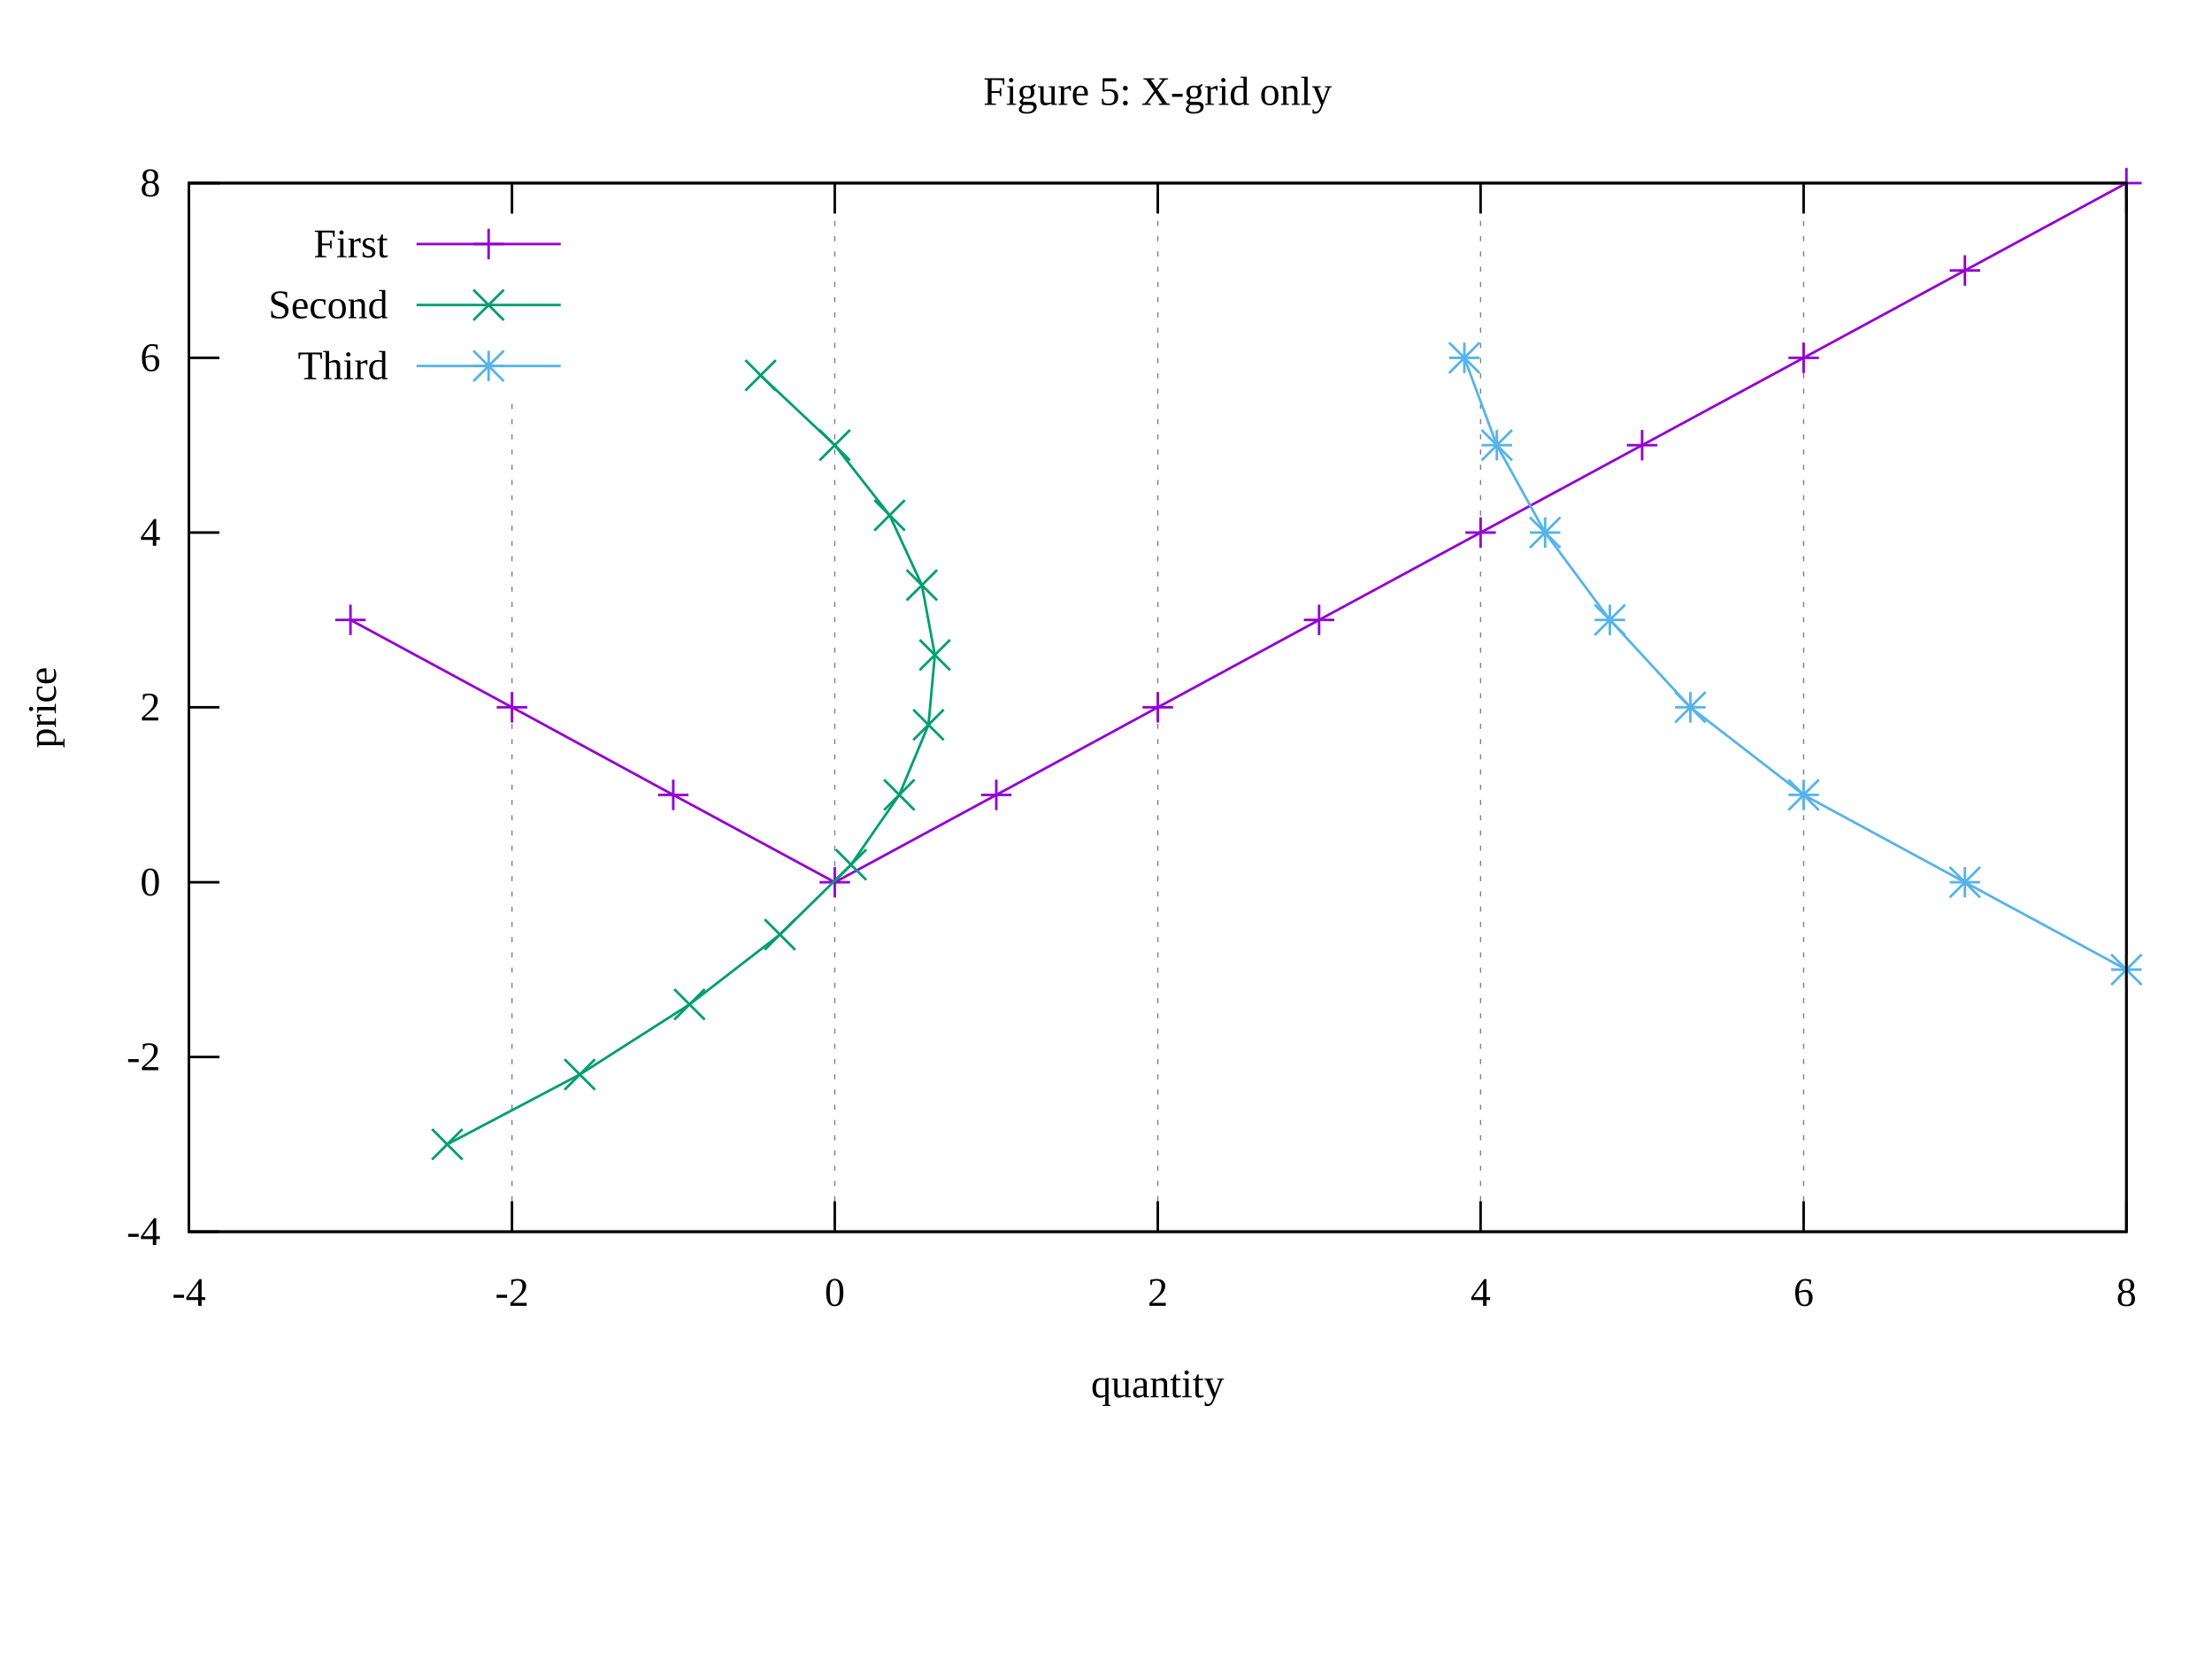
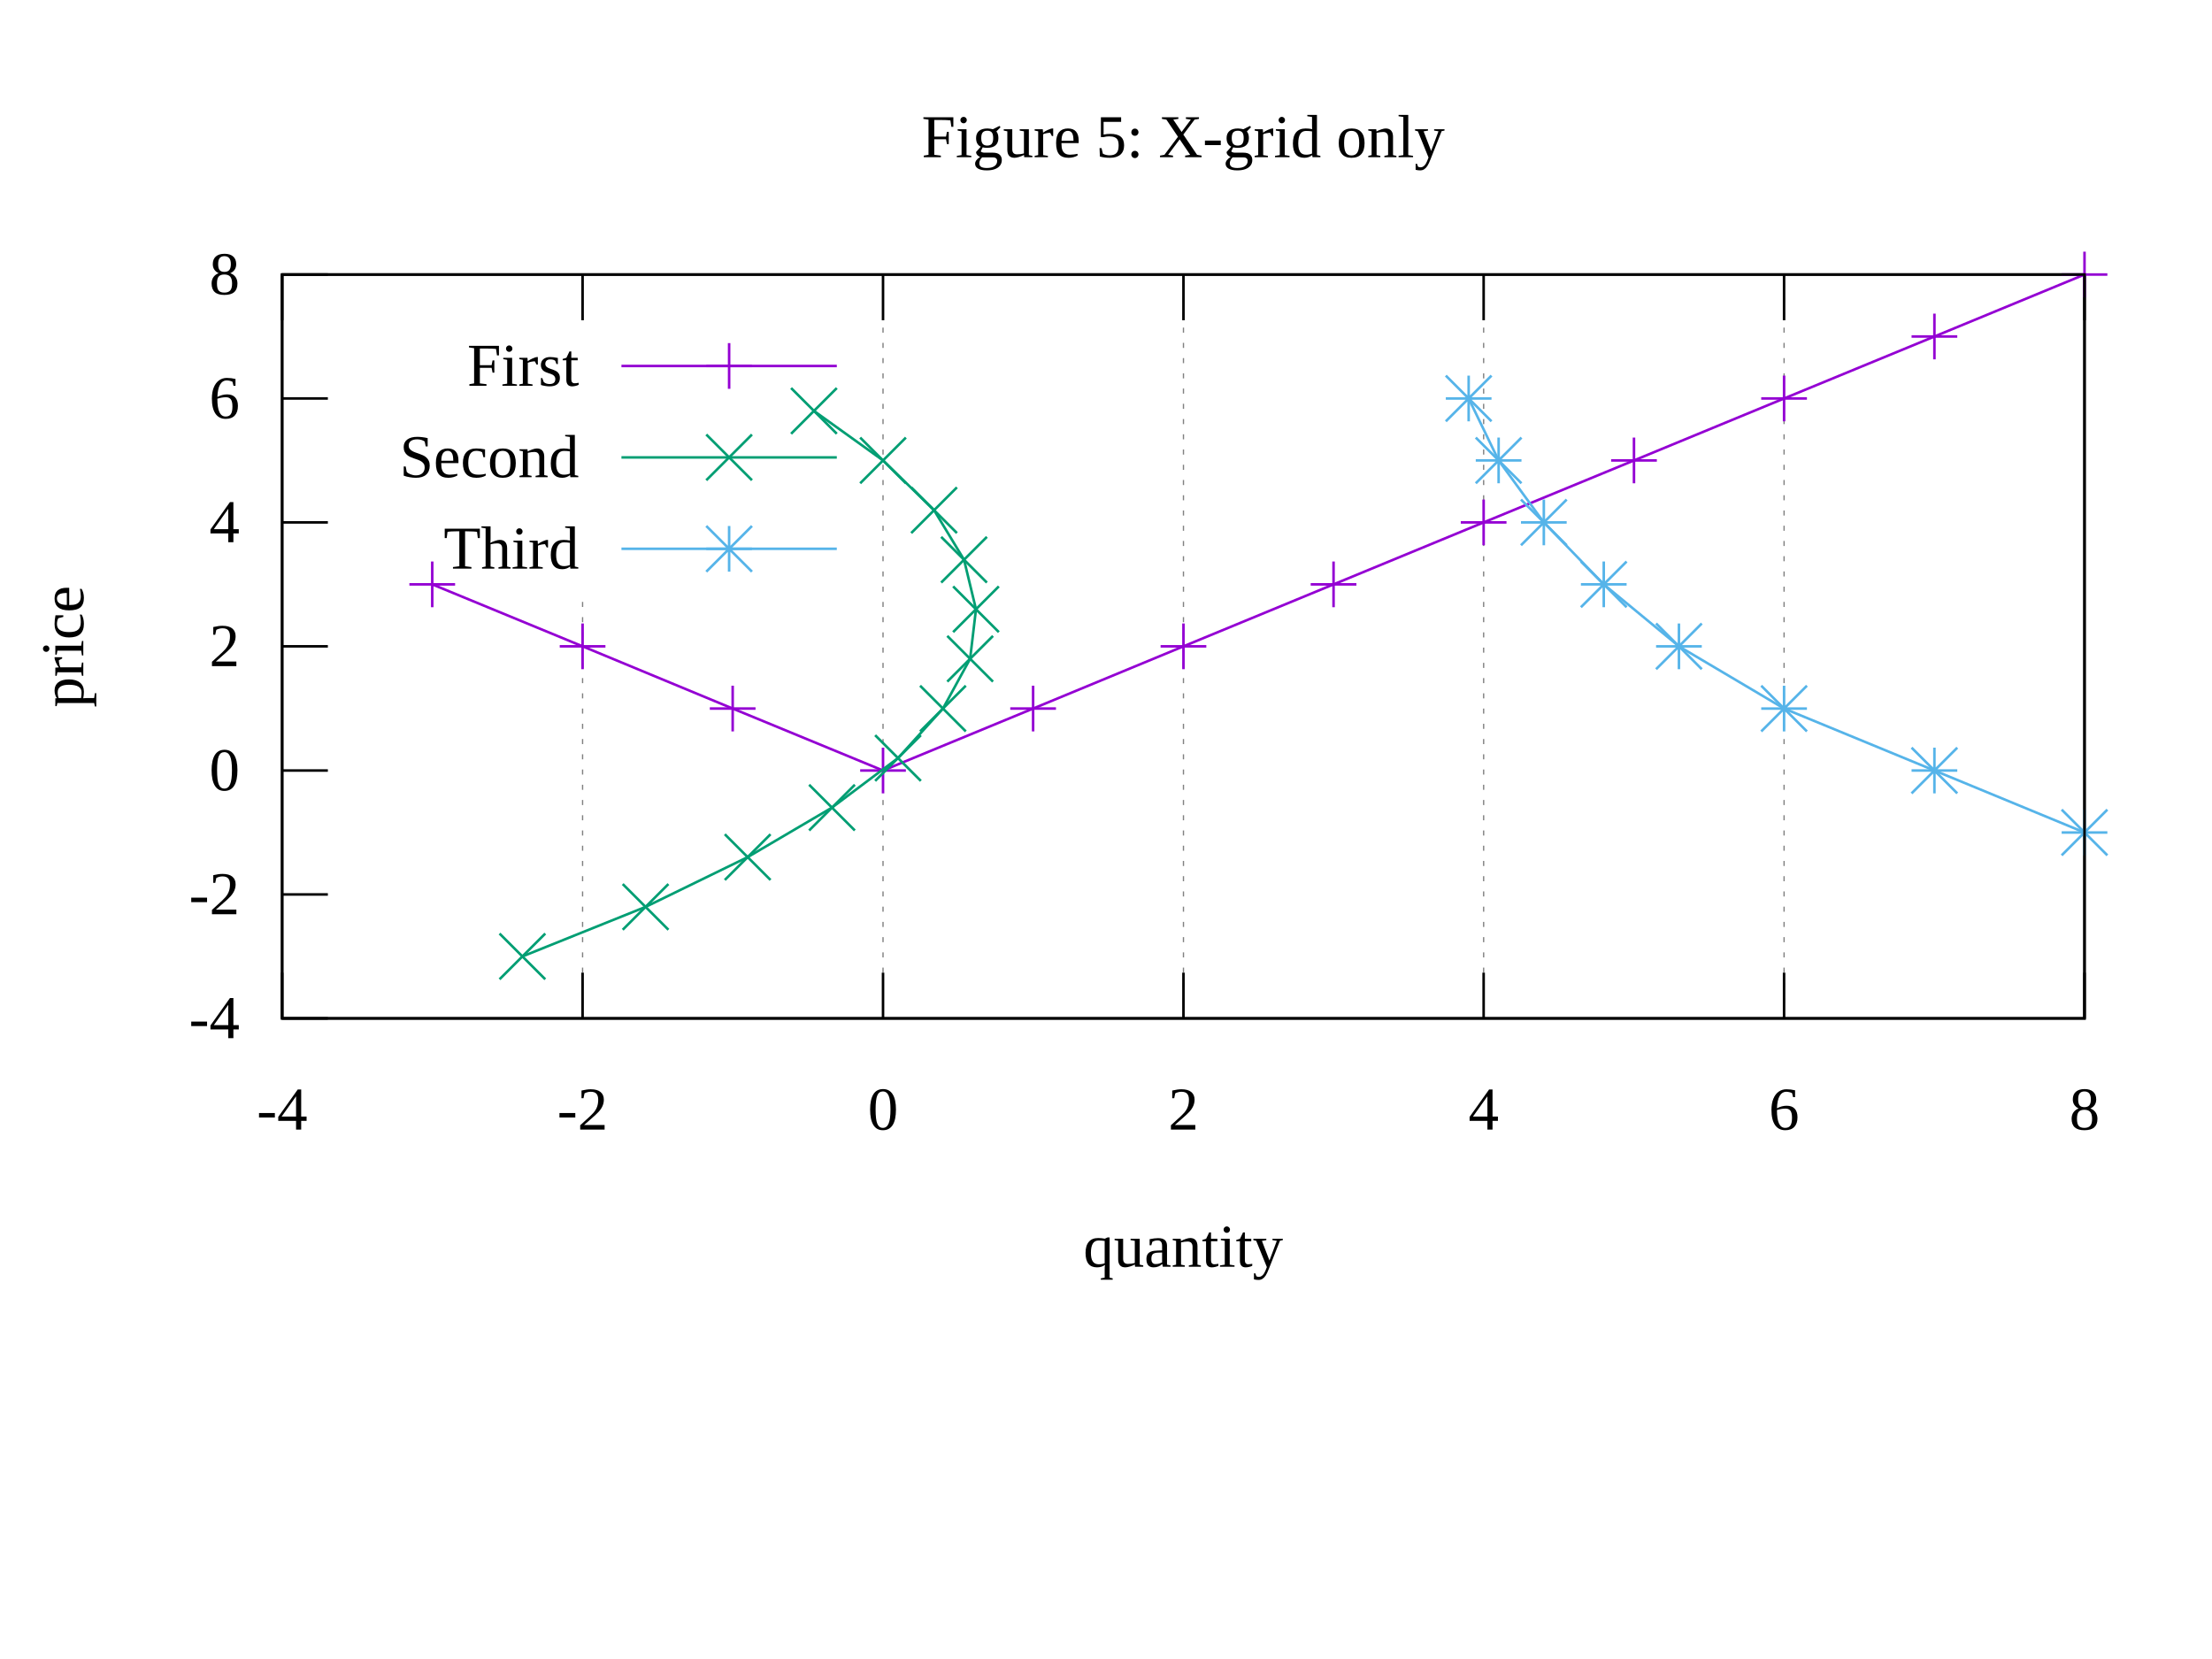
<svg xmlns="http://www.w3.org/2000/svg" xmlns:xlink="http://www.w3.org/1999/xlink" width="871" height="653" viewBox="0 0 871 653">
  <g id="gnuplot_canvas">
    <rect x="0" y="0" width="871" height="653" fill="none" />
    <defs>
      <circle id="gpDot" r="0.5" stroke-width="0.5" />
-       <path id="gpPt0" stroke-width="0.167" stroke="currentColor" d="M-1,0 h2 M0,-1 v2" />
-       <path id="gpPt1" stroke-width="0.167" stroke="currentColor" d="M-1,-1 L1,1 M1,-1 L-1,1" />
-       <path id="gpPt2" stroke-width="0.167" stroke="currentColor" d="M-1,0 L1,0 M0,-1 L0,1 M-1,-1 L1,1 M-1,1 L1,-1" />
-       <rect id="gpPt3" stroke-width="0.167" stroke="currentColor" x="-1" y="-1" width="2" height="2" />
-       <rect id="gpPt4" stroke-width="0.167" stroke="currentColor" fill="currentColor" x="-1" y="-1" width="2" height="2" />
-       <circle id="gpPt5" stroke-width="0.167" stroke="currentColor" cx="0" cy="0" r="1" />
+       <path id="gpPt0" stroke-width="0.111" stroke="currentColor" d="M-1,0 h2 M0,-1 v2" />
+       <path id="gpPt1" stroke-width="0.111" stroke="currentColor" d="M-1,-1 L1,1 M1,-1 L-1,1" />
+       <path id="gpPt2" stroke-width="0.111" stroke="currentColor" d="M-1,0 L1,0 M0,-1 L0,1 M-1,-1 L1,1 M-1,1 L1,-1" />
+       <rect id="gpPt3" stroke-width="0.111" stroke="currentColor" x="-1" y="-1" width="2" height="2" />
+       <rect id="gpPt4" stroke-width="0.111" stroke="currentColor" fill="currentColor" x="-1" y="-1" width="2" height="2" />
+       <circle id="gpPt5" stroke-width="0.111" stroke="currentColor" cx="0" cy="0" r="1" />
      <use xlink:href="#gpPt5" id="gpPt6" fill="currentColor" stroke="none" />
-       <path id="gpPt7" stroke-width="0.167" stroke="currentColor" d="M0,-1.33 L-1.33,0.67 L1.33,0.67 z" />
+       <path id="gpPt7" stroke-width="0.111" stroke="currentColor" d="M0,-1.33 L-1.33,0.67 L1.33,0.67 z" />
      <use xlink:href="#gpPt7" id="gpPt8" fill="currentColor" stroke="none" />
      <use xlink:href="#gpPt7" id="gpPt9" stroke="currentColor" transform="rotate(180)" />
      <use xlink:href="#gpPt9" id="gpPt10" fill="currentColor" stroke="none" />
      <use xlink:href="#gpPt3" id="gpPt11" stroke="currentColor" transform="rotate(45)" />
      <use xlink:href="#gpPt11" id="gpPt12" fill="currentColor" stroke="none" />
-       <path id="gpPt13" stroke-width="0.167" stroke="currentColor" d="M0,1.330 L1.265,0.411 L0.782,-1.067 L-0.782,-1.076 L-1.265,0.411 z" />
+       <path id="gpPt13" stroke-width="0.111" stroke="currentColor" d="M0,1.330 L1.265,0.411 L0.782,-1.067 L-0.782,-1.076 L-1.265,0.411 z" />
      <use xlink:href="#gpPt13" id="gpPt14" fill="currentColor" stroke="none" />
      <filter id="textbox" filterUnits="objectBoundingBox" x="0" y="0" height="1" width="1">
        <feFlood flood-color="white" flood-opacity="1" result="bgnd" />
        <feComposite in="SourceGraphic" in2="bgnd" operator="atop" />
      </filter>
      <filter id="greybox" filterUnits="objectBoundingBox" x="0" y="0" height="1" width="1">
        <feFlood flood-color="lightgrey" flood-opacity="1" result="grey" />
        <feComposite in="SourceGraphic" in2="grey" operator="atop" />
      </filter>
    </defs>
    <g fill="none" color="white" stroke="currentColor" stroke-width="1.00" stroke-linecap="butt" stroke-linejoin="miter">
</g>
    <g fill="none" color="black" stroke="currentColor" stroke-width="1.00" stroke-linecap="butt" stroke-linejoin="miter">
-       <path stroke="black" d="M74.4,485.0 L86.4,485.0  " />
-       <g transform="translate(63.2,490.2)" stroke="none" fill="black" font-family="Times New Roman" font-size="16.00" text-anchor="end">
+       <path stroke="black" d="M111.1,401.0 L129.1,401.0  " />
+       <g transform="translate(94.4,408.8)" stroke="none" fill="black" font-family="Times New Roman" font-size="24.00" text-anchor="end">
        <text>
          <tspan font-family="Times New Roman">-4</tspan>
        </text>
      </g>
    </g>
    <g fill="none" color="black" stroke="currentColor" stroke-width="1.00" stroke-linecap="butt" stroke-linejoin="miter">
-       <path stroke="black" d="M74.4,416.2 L86.4,416.2  " />
-       <g transform="translate(63.2,421.4)" stroke="none" fill="black" font-family="Times New Roman" font-size="16.00" text-anchor="end">
+       <path stroke="black" d="M111.1,352.2 L129.1,352.2  " />
+       <g transform="translate(94.4,360.0)" stroke="none" fill="black" font-family="Times New Roman" font-size="24.00" text-anchor="end">
        <text>
          <tspan font-family="Times New Roman">-2</tspan>
        </text>
      </g>
    </g>
    <g fill="none" color="black" stroke="currentColor" stroke-width="1.00" stroke-linecap="butt" stroke-linejoin="miter">
-       <path stroke="black" d="M74.4,347.4 L86.4,347.4  " />
-       <g transform="translate(63.2,352.6)" stroke="none" fill="black" font-family="Times New Roman" font-size="16.00" text-anchor="end">
+       <path stroke="black" d="M111.1,303.4 L129.1,303.4  " />
+       <g transform="translate(94.4,311.2)" stroke="none" fill="black" font-family="Times New Roman" font-size="24.00" text-anchor="end">
        <text>
          <tspan font-family="Times New Roman"> 0</tspan>
        </text>
      </g>
    </g>
    <g fill="none" color="black" stroke="currentColor" stroke-width="1.00" stroke-linecap="butt" stroke-linejoin="miter">
-       <path stroke="black" d="M74.4,278.5 L86.4,278.5  " />
-       <g transform="translate(63.2,283.7)" stroke="none" fill="black" font-family="Times New Roman" font-size="16.00" text-anchor="end">
+       <path stroke="black" d="M111.1,254.5 L129.1,254.5  " />
+       <g transform="translate(94.4,262.3)" stroke="none" fill="black" font-family="Times New Roman" font-size="24.00" text-anchor="end">
        <text>
          <tspan font-family="Times New Roman"> 2</tspan>
        </text>
      </g>
    </g>
    <g fill="none" color="black" stroke="currentColor" stroke-width="1.00" stroke-linecap="butt" stroke-linejoin="miter">
-       <path stroke="black" d="M74.4,209.7 L86.4,209.7  " />
-       <g transform="translate(63.2,214.9)" stroke="none" fill="black" font-family="Times New Roman" font-size="16.00" text-anchor="end">
+       <path stroke="black" d="M111.1,205.7 L129.1,205.7  " />
+       <g transform="translate(94.4,213.5)" stroke="none" fill="black" font-family="Times New Roman" font-size="24.00" text-anchor="end">
        <text>
          <tspan font-family="Times New Roman"> 4</tspan>
        </text>
      </g>
    </g>
    <g fill="none" color="black" stroke="currentColor" stroke-width="1.00" stroke-linecap="butt" stroke-linejoin="miter">
-       <path stroke="black" d="M74.4,140.9 L86.4,140.9  " />
-       <g transform="translate(63.2,146.1)" stroke="none" fill="black" font-family="Times New Roman" font-size="16.00" text-anchor="end">
+       <path stroke="black" d="M111.1,156.9 L129.1,156.9  " />
+       <g transform="translate(94.4,164.7)" stroke="none" fill="black" font-family="Times New Roman" font-size="24.00" text-anchor="end">
        <text>
          <tspan font-family="Times New Roman"> 6</tspan>
        </text>
      </g>
    </g>
    <g fill="none" color="black" stroke="currentColor" stroke-width="1.00" stroke-linecap="butt" stroke-linejoin="miter">
-       <path stroke="black" d="M74.4,72.1 L86.4,72.1  " />
-       <g transform="translate(63.2,77.3)" stroke="none" fill="black" font-family="Times New Roman" font-size="16.00" text-anchor="end">
+       <path stroke="black" d="M111.1,108.1 L129.1,108.1  " />
+       <g transform="translate(94.4,115.9)" stroke="none" fill="black" font-family="Times New Roman" font-size="24.00" text-anchor="end">
        <text>
          <tspan font-family="Times New Roman"> 8</tspan>
        </text>
      </g>
    </g>
    <g fill="none" color="black" stroke="currentColor" stroke-width="1.00" stroke-linecap="butt" stroke-linejoin="miter">
</g>
    <g fill="none" color="black" stroke="black" stroke-width="0.50" stroke-linecap="butt" stroke-linejoin="miter">
</g>
    <g fill="none" color="gray" stroke="currentColor" stroke-width="0.50" stroke-linecap="butt" stroke-linejoin="miter">
-       <path stroke="gray" stroke-dasharray="2,4" class="gridline" d="M74.4,485.0 L74.4,72.1  " />
-     </g>
-     <g fill="none" color="gray" stroke="gray" stroke-width="1.00" stroke-linecap="butt" stroke-linejoin="miter">
- </g>
-     <g fill="none" color="black" stroke="currentColor" stroke-width="1.00" stroke-linecap="butt" stroke-linejoin="miter">
-       <path stroke="black" d="M74.4,485.0 L74.4,473.0 M74.4,72.1 L74.4,84.1  " />
-       <g transform="translate(74.4,514.2)" stroke="none" fill="black" font-family="Times New Roman" font-size="16.00" text-anchor="middle">
+       <path stroke="gray" stroke-dasharray="2,4" class="gridline" d="M111.1,401.0 L111.1,108.1  " />
+     </g>
+     <g fill="none" color="gray" stroke="gray" stroke-width="1.00" stroke-linecap="butt" stroke-linejoin="miter">
+ </g>
+     <g fill="none" color="black" stroke="currentColor" stroke-width="1.00" stroke-linecap="butt" stroke-linejoin="miter">
+       <path stroke="black" d="M111.1,401.0 L111.1,383.0 M111.1,108.1 L111.1,126.1  " />
+       <g transform="translate(111.1,444.8)" stroke="none" fill="black" font-family="Times New Roman" font-size="24.00" text-anchor="middle">
        <text>
          <tspan font-family="Times New Roman">-4</tspan>
        </text>
      </g>
    </g>
    <g fill="none" color="black" stroke="currentColor" stroke-width="1.00" stroke-linecap="butt" stroke-linejoin="miter">
</g>
    <g fill="none" color="black" stroke="black" stroke-width="0.50" stroke-linecap="butt" stroke-linejoin="miter">
</g>
    <g fill="none" color="gray" stroke="currentColor" stroke-width="0.50" stroke-linecap="butt" stroke-linejoin="miter">
-       <path stroke="gray" stroke-dasharray="2,4" class="gridline" d="M201.6,485.0 L201.6,156.1 M201.6,84.1 L201.6,72.1  " />
-     </g>
-     <g fill="none" color="gray" stroke="gray" stroke-width="1.00" stroke-linecap="butt" stroke-linejoin="miter">
- </g>
-     <g fill="none" color="black" stroke="currentColor" stroke-width="1.00" stroke-linecap="butt" stroke-linejoin="miter">
-       <path stroke="black" d="M201.6,485.0 L201.6,473.0 M201.6,72.1 L201.6,84.1  " />
-       <g transform="translate(201.6,514.2)" stroke="none" fill="black" font-family="Times New Roman" font-size="16.00" text-anchor="middle">
+       <path stroke="gray" stroke-dasharray="2,4" class="gridline" d="M229.4,401.0 L229.4,234.1 M229.4,126.1 L229.4,108.1  " />
+     </g>
+     <g fill="none" color="gray" stroke="gray" stroke-width="1.00" stroke-linecap="butt" stroke-linejoin="miter">
+ </g>
+     <g fill="none" color="black" stroke="currentColor" stroke-width="1.00" stroke-linecap="butt" stroke-linejoin="miter">
+       <path stroke="black" d="M229.4,401.0 L229.4,383.0 M229.4,108.1 L229.4,126.1  " />
+       <g transform="translate(229.4,444.8)" stroke="none" fill="black" font-family="Times New Roman" font-size="24.00" text-anchor="middle">
        <text>
          <tspan font-family="Times New Roman">-2</tspan>
        </text>
      </g>
    </g>
    <g fill="none" color="black" stroke="currentColor" stroke-width="1.00" stroke-linecap="butt" stroke-linejoin="miter">
</g>
    <g fill="none" color="black" stroke="black" stroke-width="0.50" stroke-linecap="butt" stroke-linejoin="miter">
</g>
    <g fill="none" color="gray" stroke="currentColor" stroke-width="0.50" stroke-linecap="butt" stroke-linejoin="miter">
-       <path stroke="gray" stroke-dasharray="2,4" class="gridline" d="M328.7,485.0 L328.7,72.1  " />
-     </g>
-     <g fill="none" color="gray" stroke="gray" stroke-width="1.00" stroke-linecap="butt" stroke-linejoin="miter">
- </g>
-     <g fill="none" color="black" stroke="currentColor" stroke-width="1.00" stroke-linecap="butt" stroke-linejoin="miter">
-       <path stroke="black" d="M328.7,485.0 L328.7,473.0 M328.7,72.1 L328.7,84.1  " />
-       <g transform="translate(328.7,514.2)" stroke="none" fill="black" font-family="Times New Roman" font-size="16.00" text-anchor="middle">
+       <path stroke="gray" stroke-dasharray="2,4" class="gridline" d="M347.7,401.0 L347.7,108.1  " />
+     </g>
+     <g fill="none" color="gray" stroke="gray" stroke-width="1.00" stroke-linecap="butt" stroke-linejoin="miter">
+ </g>
+     <g fill="none" color="black" stroke="currentColor" stroke-width="1.00" stroke-linecap="butt" stroke-linejoin="miter">
+       <path stroke="black" d="M347.7,401.0 L347.7,383.0 M347.7,108.1 L347.7,126.1  " />
+       <g transform="translate(347.7,444.8)" stroke="none" fill="black" font-family="Times New Roman" font-size="24.00" text-anchor="middle">
        <text>
          <tspan font-family="Times New Roman"> 0</tspan>
        </text>
      </g>
    </g>
    <g fill="none" color="black" stroke="currentColor" stroke-width="1.00" stroke-linecap="butt" stroke-linejoin="miter">
</g>
    <g fill="none" color="black" stroke="black" stroke-width="0.50" stroke-linecap="butt" stroke-linejoin="miter">
</g>
    <g fill="none" color="gray" stroke="currentColor" stroke-width="0.50" stroke-linecap="butt" stroke-linejoin="miter">
-       <path stroke="gray" stroke-dasharray="2,4" class="gridline" d="M455.9,485.0 L455.9,72.1  " />
-     </g>
-     <g fill="none" color="gray" stroke="gray" stroke-width="1.00" stroke-linecap="butt" stroke-linejoin="miter">
- </g>
-     <g fill="none" color="black" stroke="currentColor" stroke-width="1.00" stroke-linecap="butt" stroke-linejoin="miter">
-       <path stroke="black" d="M455.9,485.0 L455.9,473.0 M455.9,72.1 L455.9,84.1  " />
-       <g transform="translate(455.9,514.2)" stroke="none" fill="black" font-family="Times New Roman" font-size="16.00" text-anchor="middle">
+       <path stroke="gray" stroke-dasharray="2,4" class="gridline" d="M466.0,401.0 L466.0,108.1  " />
+     </g>
+     <g fill="none" color="gray" stroke="gray" stroke-width="1.00" stroke-linecap="butt" stroke-linejoin="miter">
+ </g>
+     <g fill="none" color="black" stroke="currentColor" stroke-width="1.00" stroke-linecap="butt" stroke-linejoin="miter">
+       <path stroke="black" d="M466.0,401.0 L466.0,383.0 M466.0,108.1 L466.0,126.1  " />
+       <g transform="translate(466.0,444.8)" stroke="none" fill="black" font-family="Times New Roman" font-size="24.00" text-anchor="middle">
        <text>
          <tspan font-family="Times New Roman"> 2</tspan>
        </text>
      </g>
    </g>
    <g fill="none" color="black" stroke="currentColor" stroke-width="1.00" stroke-linecap="butt" stroke-linejoin="miter">
</g>
    <g fill="none" color="black" stroke="black" stroke-width="0.50" stroke-linecap="butt" stroke-linejoin="miter">
</g>
    <g fill="none" color="gray" stroke="currentColor" stroke-width="0.50" stroke-linecap="butt" stroke-linejoin="miter">
-       <path stroke="gray" stroke-dasharray="2,4" class="gridline" d="M583.0,485.0 L583.0,72.1  " />
-     </g>
-     <g fill="none" color="gray" stroke="gray" stroke-width="1.00" stroke-linecap="butt" stroke-linejoin="miter">
- </g>
-     <g fill="none" color="black" stroke="currentColor" stroke-width="1.00" stroke-linecap="butt" stroke-linejoin="miter">
-       <path stroke="black" d="M583.0,485.0 L583.0,473.0 M583.0,72.1 L583.0,84.1  " />
-       <g transform="translate(583.0,514.2)" stroke="none" fill="black" font-family="Times New Roman" font-size="16.00" text-anchor="middle">
+       <path stroke="gray" stroke-dasharray="2,4" class="gridline" d="M584.2,401.0 L584.2,108.1  " />
+     </g>
+     <g fill="none" color="gray" stroke="gray" stroke-width="1.00" stroke-linecap="butt" stroke-linejoin="miter">
+ </g>
+     <g fill="none" color="black" stroke="currentColor" stroke-width="1.00" stroke-linecap="butt" stroke-linejoin="miter">
+       <path stroke="black" d="M584.2,401.0 L584.2,383.0 M584.2,108.1 L584.2,126.1  " />
+       <g transform="translate(584.2,444.8)" stroke="none" fill="black" font-family="Times New Roman" font-size="24.00" text-anchor="middle">
        <text>
          <tspan font-family="Times New Roman"> 4</tspan>
        </text>
      </g>
    </g>
    <g fill="none" color="black" stroke="currentColor" stroke-width="1.00" stroke-linecap="butt" stroke-linejoin="miter">
</g>
    <g fill="none" color="black" stroke="black" stroke-width="0.50" stroke-linecap="butt" stroke-linejoin="miter">
</g>
    <g fill="none" color="gray" stroke="currentColor" stroke-width="0.50" stroke-linecap="butt" stroke-linejoin="miter">
-       <path stroke="gray" stroke-dasharray="2,4" class="gridline" d="M710.2,485.0 L710.2,72.1  " />
-     </g>
-     <g fill="none" color="gray" stroke="gray" stroke-width="1.00" stroke-linecap="butt" stroke-linejoin="miter">
- </g>
-     <g fill="none" color="black" stroke="currentColor" stroke-width="1.00" stroke-linecap="butt" stroke-linejoin="miter">
-       <path stroke="black" d="M710.2,485.0 L710.2,473.0 M710.2,72.1 L710.2,84.1  " />
-       <g transform="translate(710.2,514.2)" stroke="none" fill="black" font-family="Times New Roman" font-size="16.00" text-anchor="middle">
+       <path stroke="gray" stroke-dasharray="2,4" class="gridline" d="M702.5,401.0 L702.5,108.1  " />
+     </g>
+     <g fill="none" color="gray" stroke="gray" stroke-width="1.00" stroke-linecap="butt" stroke-linejoin="miter">
+ </g>
+     <g fill="none" color="black" stroke="currentColor" stroke-width="1.00" stroke-linecap="butt" stroke-linejoin="miter">
+       <path stroke="black" d="M702.5,401.0 L702.5,383.0 M702.5,108.1 L702.5,126.1  " />
+       <g transform="translate(702.5,444.8)" stroke="none" fill="black" font-family="Times New Roman" font-size="24.00" text-anchor="middle">
        <text>
          <tspan font-family="Times New Roman"> 6</tspan>
        </text>
      </g>
    </g>
    <g fill="none" color="black" stroke="currentColor" stroke-width="1.00" stroke-linecap="butt" stroke-linejoin="miter">
</g>
    <g fill="none" color="black" stroke="black" stroke-width="0.50" stroke-linecap="butt" stroke-linejoin="miter">
</g>
    <g fill="none" color="gray" stroke="currentColor" stroke-width="0.50" stroke-linecap="butt" stroke-linejoin="miter">
-       <path stroke="gray" stroke-dasharray="2,4" class="gridline" d="M837.3,485.0 L837.3,72.1  " />
-     </g>
-     <g fill="none" color="gray" stroke="gray" stroke-width="1.00" stroke-linecap="butt" stroke-linejoin="miter">
- </g>
-     <g fill="none" color="black" stroke="currentColor" stroke-width="1.00" stroke-linecap="butt" stroke-linejoin="miter">
-       <path stroke="black" d="M837.3,485.0 L837.3,473.0 M837.3,72.1 L837.3,84.1  " />
-       <g transform="translate(837.3,514.2)" stroke="none" fill="black" font-family="Times New Roman" font-size="16.00" text-anchor="middle">
+       <path stroke="gray" stroke-dasharray="2,4" class="gridline" d="M820.8,401.0 L820.8,108.1  " />
+     </g>
+     <g fill="none" color="gray" stroke="gray" stroke-width="1.00" stroke-linecap="butt" stroke-linejoin="miter">
+ </g>
+     <g fill="none" color="black" stroke="currentColor" stroke-width="1.00" stroke-linecap="butt" stroke-linejoin="miter">
+       <path stroke="black" d="M820.8,401.0 L820.8,383.0 M820.8,108.1 L820.8,126.1  " />
+       <g transform="translate(820.8,444.8)" stroke="none" fill="black" font-family="Times New Roman" font-size="24.00" text-anchor="middle">
        <text>
          <tspan font-family="Times New Roman"> 8</tspan>
        </text>
      </g>
    </g>
    <g fill="none" color="black" stroke="currentColor" stroke-width="1.00" stroke-linecap="butt" stroke-linejoin="miter">
</g>
    <g fill="none" color="black" stroke="currentColor" stroke-width="1.00" stroke-linecap="butt" stroke-linejoin="miter">
-       <path stroke="black" d="M74.4,72.1 L74.4,485.0 L837.3,485.0 L837.3,72.1 L74.4,72.1 Z  " />
-     </g>
-     <g fill="none" color="black" stroke="currentColor" stroke-width="1.00" stroke-linecap="butt" stroke-linejoin="miter">
-       <g transform="translate(22.0,278.6) rotate(270)" stroke="none" fill="black" font-family="Times New Roman" font-size="16.00" text-anchor="middle">
+       <path stroke="black" d="M111.1,108.1 L111.1,401.0 L820.8,401.0 L820.8,108.1 L111.1,108.1 Z  " />
+     </g>
+     <g fill="none" color="black" stroke="currentColor" stroke-width="1.00" stroke-linecap="butt" stroke-linejoin="miter">
+       <g transform="translate(32.8,254.6) rotate(270)" stroke="none" fill="black" font-family="Times New Roman" font-size="24.00" text-anchor="middle">
        <text>
          <tspan font-family="Times New Roman">price</tspan>
        </text>
      </g>
    </g>
    <g fill="none" color="black" stroke="currentColor" stroke-width="1.00" stroke-linecap="butt" stroke-linejoin="miter">
-       <g transform="translate(455.8,550.2)" stroke="none" fill="black" font-family="Times New Roman" font-size="16.00" text-anchor="middle">
+       <g transform="translate(465.9,498.8)" stroke="none" fill="black" font-family="Times New Roman" font-size="24.00" text-anchor="middle">
        <text>
          <tspan font-family="Times New Roman">quantity</tspan>
        </text>
      </g>
    </g>
    <g fill="none" color="black" stroke="currentColor" stroke-width="1.00" stroke-linecap="butt" stroke-linejoin="miter">
-       <g transform="translate(455.8,41.3)" stroke="none" fill="black" font-family="Times New Roman" font-size="16.00" text-anchor="middle">
+       <g transform="translate(465.9,61.9)" stroke="none" fill="black" font-family="Times New Roman" font-size="24.00" text-anchor="middle">
        <text>
          <tspan font-family="Times New Roman">Figure 5: X-grid only</tspan>
        </text>
      </g>
    </g>
    <g id="gnuplot_plot_1">
      <g fill="none" color="black" stroke="currentColor" stroke-width="1.00" stroke-linecap="butt" stroke-linejoin="miter">
-         <g transform="translate(152.8,101.3)" stroke="none" fill="black" font-family="Times New Roman" font-size="16.00" text-anchor="end">
+         <g transform="translate(228.0,151.9)" stroke="none" fill="black" font-family="Times New Roman" font-size="24.00" text-anchor="end">
          <text>
            <tspan font-family="Times New Roman">First</tspan>
          </text>
        </g>
      </g>
      <g fill="none" color="black" stroke="currentColor" stroke-width="1.00" stroke-linecap="butt" stroke-linejoin="miter">
-         <path stroke="rgb(148,   0, 211)" d="M164.0,96.1 L220.8,96.1 M138.0,244.1 L201.6,278.5 L265.1,313.0 L328.7,347.4 L392.3,313.0 L455.9,278.5   L519.4,244.1 L583.0,209.7 L646.6,175.3 L710.2,140.9 L773.7,106.5 L837.3,72.1  " />
-         <use xlink:href="#gpPt0" transform="translate(138.0,244.1) scale(6.00)" color="rgb(148,   0, 211)" />
-         <use xlink:href="#gpPt0" transform="translate(201.6,278.5) scale(6.00)" color="rgb(148,   0, 211)" />
-         <use xlink:href="#gpPt0" transform="translate(265.1,313.0) scale(6.00)" color="rgb(148,   0, 211)" />
-         <use xlink:href="#gpPt0" transform="translate(328.7,347.4) scale(6.00)" color="rgb(148,   0, 211)" />
-         <use xlink:href="#gpPt0" transform="translate(392.3,313.0) scale(6.00)" color="rgb(148,   0, 211)" />
-         <use xlink:href="#gpPt0" transform="translate(455.9,278.5) scale(6.00)" color="rgb(148,   0, 211)" />
-         <use xlink:href="#gpPt0" transform="translate(519.4,244.1) scale(6.00)" color="rgb(148,   0, 211)" />
-         <use xlink:href="#gpPt0" transform="translate(583.0,209.7) scale(6.00)" color="rgb(148,   0, 211)" />
-         <use xlink:href="#gpPt0" transform="translate(646.6,175.3) scale(6.00)" color="rgb(148,   0, 211)" />
-         <use xlink:href="#gpPt0" transform="translate(710.2,140.9) scale(6.00)" color="rgb(148,   0, 211)" />
-         <use xlink:href="#gpPt0" transform="translate(773.7,106.5) scale(6.00)" color="rgb(148,   0, 211)" />
-         <use xlink:href="#gpPt0" transform="translate(837.3,72.1) scale(6.00)" color="rgb(148,   0, 211)" />
-         <use xlink:href="#gpPt0" transform="translate(192.4,96.1) scale(6.00)" color="rgb(148,   0, 211)" />
+         <path stroke="rgb(148,   0, 211)" d="M244.7,144.1 L329.5,144.1 M170.2,230.1 L229.4,254.5 L288.5,279.0 L347.7,303.4 L406.8,279.0 L466.0,254.5   L525.1,230.1 L584.2,205.7 L643.4,181.3 L702.5,156.9 L761.7,132.5 L820.8,108.1  " />
+         <use xlink:href="#gpPt0" transform="translate(170.2,230.1) scale(9.00)" color="rgb(148,   0, 211)" />
+         <use xlink:href="#gpPt0" transform="translate(229.4,254.5) scale(9.00)" color="rgb(148,   0, 211)" />
+         <use xlink:href="#gpPt0" transform="translate(288.5,279.0) scale(9.00)" color="rgb(148,   0, 211)" />
+         <use xlink:href="#gpPt0" transform="translate(347.7,303.4) scale(9.00)" color="rgb(148,   0, 211)" />
+         <use xlink:href="#gpPt0" transform="translate(406.8,279.0) scale(9.00)" color="rgb(148,   0, 211)" />
+         <use xlink:href="#gpPt0" transform="translate(466.0,254.5) scale(9.00)" color="rgb(148,   0, 211)" />
+         <use xlink:href="#gpPt0" transform="translate(525.1,230.1) scale(9.00)" color="rgb(148,   0, 211)" />
+         <use xlink:href="#gpPt0" transform="translate(584.2,205.7) scale(9.00)" color="rgb(148,   0, 211)" />
+         <use xlink:href="#gpPt0" transform="translate(643.4,181.3) scale(9.00)" color="rgb(148,   0, 211)" />
+         <use xlink:href="#gpPt0" transform="translate(702.5,156.9) scale(9.00)" color="rgb(148,   0, 211)" />
+         <use xlink:href="#gpPt0" transform="translate(761.7,132.5) scale(9.00)" color="rgb(148,   0, 211)" />
+         <use xlink:href="#gpPt0" transform="translate(820.8,108.1) scale(9.00)" color="rgb(148,   0, 211)" />
+         <use xlink:href="#gpPt0" transform="translate(287.1,144.1) scale(9.00)" color="rgb(148,   0, 211)" />
      </g>
    </g>
    <g id="gnuplot_plot_2">
      <g fill="none" color="black" stroke="currentColor" stroke-width="1.00" stroke-linecap="butt" stroke-linejoin="miter">
-         <g transform="translate(152.8,125.3)" stroke="none" fill="black" font-family="Times New Roman" font-size="16.00" text-anchor="end">
+         <g transform="translate(228.0,187.9)" stroke="none" fill="black" font-family="Times New Roman" font-size="24.00" text-anchor="end">
          <text>
            <tspan font-family="Times New Roman">Second</tspan>
          </text>
        </g>
      </g>
      <g fill="none" color="black" stroke="currentColor" stroke-width="1.00" stroke-linecap="butt" stroke-linejoin="miter">
-         <path stroke="rgb(  0, 158, 115)" d="M164.0,120.1 L220.8,120.1 M176.1,450.6 L228.3,423.1 L271.5,395.5 L307.1,368.0 L335.1,340.5 L354.1,313.0   L365.6,285.4 L368.1,257.9 L363.0,230.4 L350.3,202.9 L328.7,175.3 L299.5,147.8  " />
-         <use xlink:href="#gpPt1" transform="translate(176.1,450.6) scale(6.00)" color="rgb(  0, 158, 115)" />
-         <use xlink:href="#gpPt1" transform="translate(228.3,423.1) scale(6.00)" color="rgb(  0, 158, 115)" />
-         <use xlink:href="#gpPt1" transform="translate(271.5,395.5) scale(6.00)" color="rgb(  0, 158, 115)" />
-         <use xlink:href="#gpPt1" transform="translate(307.1,368.0) scale(6.00)" color="rgb(  0, 158, 115)" />
-         <use xlink:href="#gpPt1" transform="translate(335.1,340.5) scale(6.00)" color="rgb(  0, 158, 115)" />
-         <use xlink:href="#gpPt1" transform="translate(354.1,313.0) scale(6.00)" color="rgb(  0, 158, 115)" />
-         <use xlink:href="#gpPt1" transform="translate(365.6,285.4) scale(6.00)" color="rgb(  0, 158, 115)" />
-         <use xlink:href="#gpPt1" transform="translate(368.1,257.9) scale(6.00)" color="rgb(  0, 158, 115)" />
-         <use xlink:href="#gpPt1" transform="translate(363.0,230.4) scale(6.00)" color="rgb(  0, 158, 115)" />
-         <use xlink:href="#gpPt1" transform="translate(350.3,202.9) scale(6.00)" color="rgb(  0, 158, 115)" />
-         <use xlink:href="#gpPt1" transform="translate(328.7,175.3) scale(6.00)" color="rgb(  0, 158, 115)" />
-         <use xlink:href="#gpPt1" transform="translate(299.5,147.8) scale(6.00)" color="rgb(  0, 158, 115)" />
-         <use xlink:href="#gpPt1" transform="translate(192.4,120.1) scale(6.00)" color="rgb(  0, 158, 115)" />
+         <path stroke="rgb(  0, 158, 115)" d="M244.7,180.1 L329.5,180.1 M205.7,376.6 L254.2,357.1 L294.4,337.5 L327.6,318.0 L353.6,298.5 L371.3,279.0   L382.0,259.4 L384.3,239.9 L379.6,220.4 L367.8,200.9 L347.7,181.3 L320.5,161.8  " />
+         <use xlink:href="#gpPt1" transform="translate(205.7,376.6) scale(9.00)" color="rgb(  0, 158, 115)" />
+         <use xlink:href="#gpPt1" transform="translate(254.2,357.1) scale(9.00)" color="rgb(  0, 158, 115)" />
+         <use xlink:href="#gpPt1" transform="translate(294.4,337.5) scale(9.00)" color="rgb(  0, 158, 115)" />
+         <use xlink:href="#gpPt1" transform="translate(327.6,318.0) scale(9.00)" color="rgb(  0, 158, 115)" />
+         <use xlink:href="#gpPt1" transform="translate(353.6,298.5) scale(9.00)" color="rgb(  0, 158, 115)" />
+         <use xlink:href="#gpPt1" transform="translate(371.3,279.0) scale(9.00)" color="rgb(  0, 158, 115)" />
+         <use xlink:href="#gpPt1" transform="translate(382.0,259.4) scale(9.00)" color="rgb(  0, 158, 115)" />
+         <use xlink:href="#gpPt1" transform="translate(384.3,239.9) scale(9.00)" color="rgb(  0, 158, 115)" />
+         <use xlink:href="#gpPt1" transform="translate(379.6,220.4) scale(9.00)" color="rgb(  0, 158, 115)" />
+         <use xlink:href="#gpPt1" transform="translate(367.8,200.9) scale(9.00)" color="rgb(  0, 158, 115)" />
+         <use xlink:href="#gpPt1" transform="translate(347.7,181.3) scale(9.00)" color="rgb(  0, 158, 115)" />
+         <use xlink:href="#gpPt1" transform="translate(320.5,161.8) scale(9.00)" color="rgb(  0, 158, 115)" />
+         <use xlink:href="#gpPt1" transform="translate(287.1,180.1) scale(9.00)" color="rgb(  0, 158, 115)" />
      </g>
    </g>
    <g id="gnuplot_plot_3">
      <g fill="none" color="black" stroke="currentColor" stroke-width="1.00" stroke-linecap="butt" stroke-linejoin="miter">
-         <g transform="translate(152.8,149.3)" stroke="none" fill="black" font-family="Times New Roman" font-size="16.00" text-anchor="end">
+         <g transform="translate(228.0,223.9)" stroke="none" fill="black" font-family="Times New Roman" font-size="24.00" text-anchor="end">
          <text>
            <tspan font-family="Times New Roman">Third</tspan>
          </text>
        </g>
      </g>
      <g fill="none" color="black" stroke="currentColor" stroke-width="1.00" stroke-linecap="butt" stroke-linejoin="miter">
-         <path stroke="rgb( 86, 180, 233)" d="M164.0,144.1 L220.8,144.1 M837.3,381.8 L773.7,347.4 L710.2,313.0 L665.6,278.5 L633.9,244.1 L608.4,209.7   L589.4,175.3 L576.6,140.9  " />
-         <use xlink:href="#gpPt2" transform="translate(837.3,381.8) scale(6.00)" color="rgb( 86, 180, 233)" />
-         <use xlink:href="#gpPt2" transform="translate(773.7,347.4) scale(6.00)" color="rgb( 86, 180, 233)" />
-         <use xlink:href="#gpPt2" transform="translate(710.2,313.0) scale(6.00)" color="rgb( 86, 180, 233)" />
-         <use xlink:href="#gpPt2" transform="translate(665.6,278.5) scale(6.00)" color="rgb( 86, 180, 233)" />
-         <use xlink:href="#gpPt2" transform="translate(633.9,244.1) scale(6.00)" color="rgb( 86, 180, 233)" />
-         <use xlink:href="#gpPt2" transform="translate(608.4,209.7) scale(6.00)" color="rgb( 86, 180, 233)" />
-         <use xlink:href="#gpPt2" transform="translate(589.4,175.3) scale(6.00)" color="rgb( 86, 180, 233)" />
-         <use xlink:href="#gpPt2" transform="translate(576.6,140.9) scale(6.00)" color="rgb( 86, 180, 233)" />
-         <use xlink:href="#gpPt2" transform="translate(192.4,144.1) scale(6.00)" color="rgb( 86, 180, 233)" />
+         <path stroke="rgb( 86, 180, 233)" d="M244.7,216.1 L329.5,216.1 M820.8,327.8 L761.7,303.4 L702.5,279.0 L661.1,254.5 L631.5,230.1 L607.9,205.7   L590.1,181.3 L578.3,156.9  " />
+         <use xlink:href="#gpPt2" transform="translate(820.8,327.8) scale(9.00)" color="rgb( 86, 180, 233)" />
+         <use xlink:href="#gpPt2" transform="translate(761.7,303.4) scale(9.00)" color="rgb( 86, 180, 233)" />
+         <use xlink:href="#gpPt2" transform="translate(702.5,279.0) scale(9.00)" color="rgb( 86, 180, 233)" />
+         <use xlink:href="#gpPt2" transform="translate(661.1,254.5) scale(9.00)" color="rgb( 86, 180, 233)" />
+         <use xlink:href="#gpPt2" transform="translate(631.5,230.1) scale(9.00)" color="rgb( 86, 180, 233)" />
+         <use xlink:href="#gpPt2" transform="translate(607.9,205.7) scale(9.00)" color="rgb( 86, 180, 233)" />
+         <use xlink:href="#gpPt2" transform="translate(590.1,181.3) scale(9.00)" color="rgb( 86, 180, 233)" />
+         <use xlink:href="#gpPt2" transform="translate(578.3,156.9) scale(9.00)" color="rgb( 86, 180, 233)" />
+         <use xlink:href="#gpPt2" transform="translate(287.1,216.1) scale(9.00)" color="rgb( 86, 180, 233)" />
      </g>
    </g>
    <g fill="none" color="white" stroke="rgb( 86, 180, 233)" stroke-width="2.00" stroke-linecap="butt" stroke-linejoin="miter">
</g>
    <g fill="none" color="black" stroke="currentColor" stroke-width="2.00" stroke-linecap="butt" stroke-linejoin="miter">
</g>
    <g fill="none" color="black" stroke="black" stroke-width="1.00" stroke-linecap="butt" stroke-linejoin="miter">
</g>
    <g fill="none" color="black" stroke="currentColor" stroke-width="1.00" stroke-linecap="butt" stroke-linejoin="miter">
-       <path stroke="black" d="M74.4,72.1 L74.4,485.0 L837.3,485.0 L837.3,72.1 L74.4,72.1 Z  " />
+       <path stroke="black" d="M111.1,108.1 L111.1,401.0 L820.8,401.0 L820.8,108.1 L111.1,108.1 Z  " />
    </g>
    <g fill="none" color="black" stroke="currentColor" stroke-width="1.00" stroke-linecap="butt" stroke-linejoin="miter">
</g>
  </g>
</svg>
